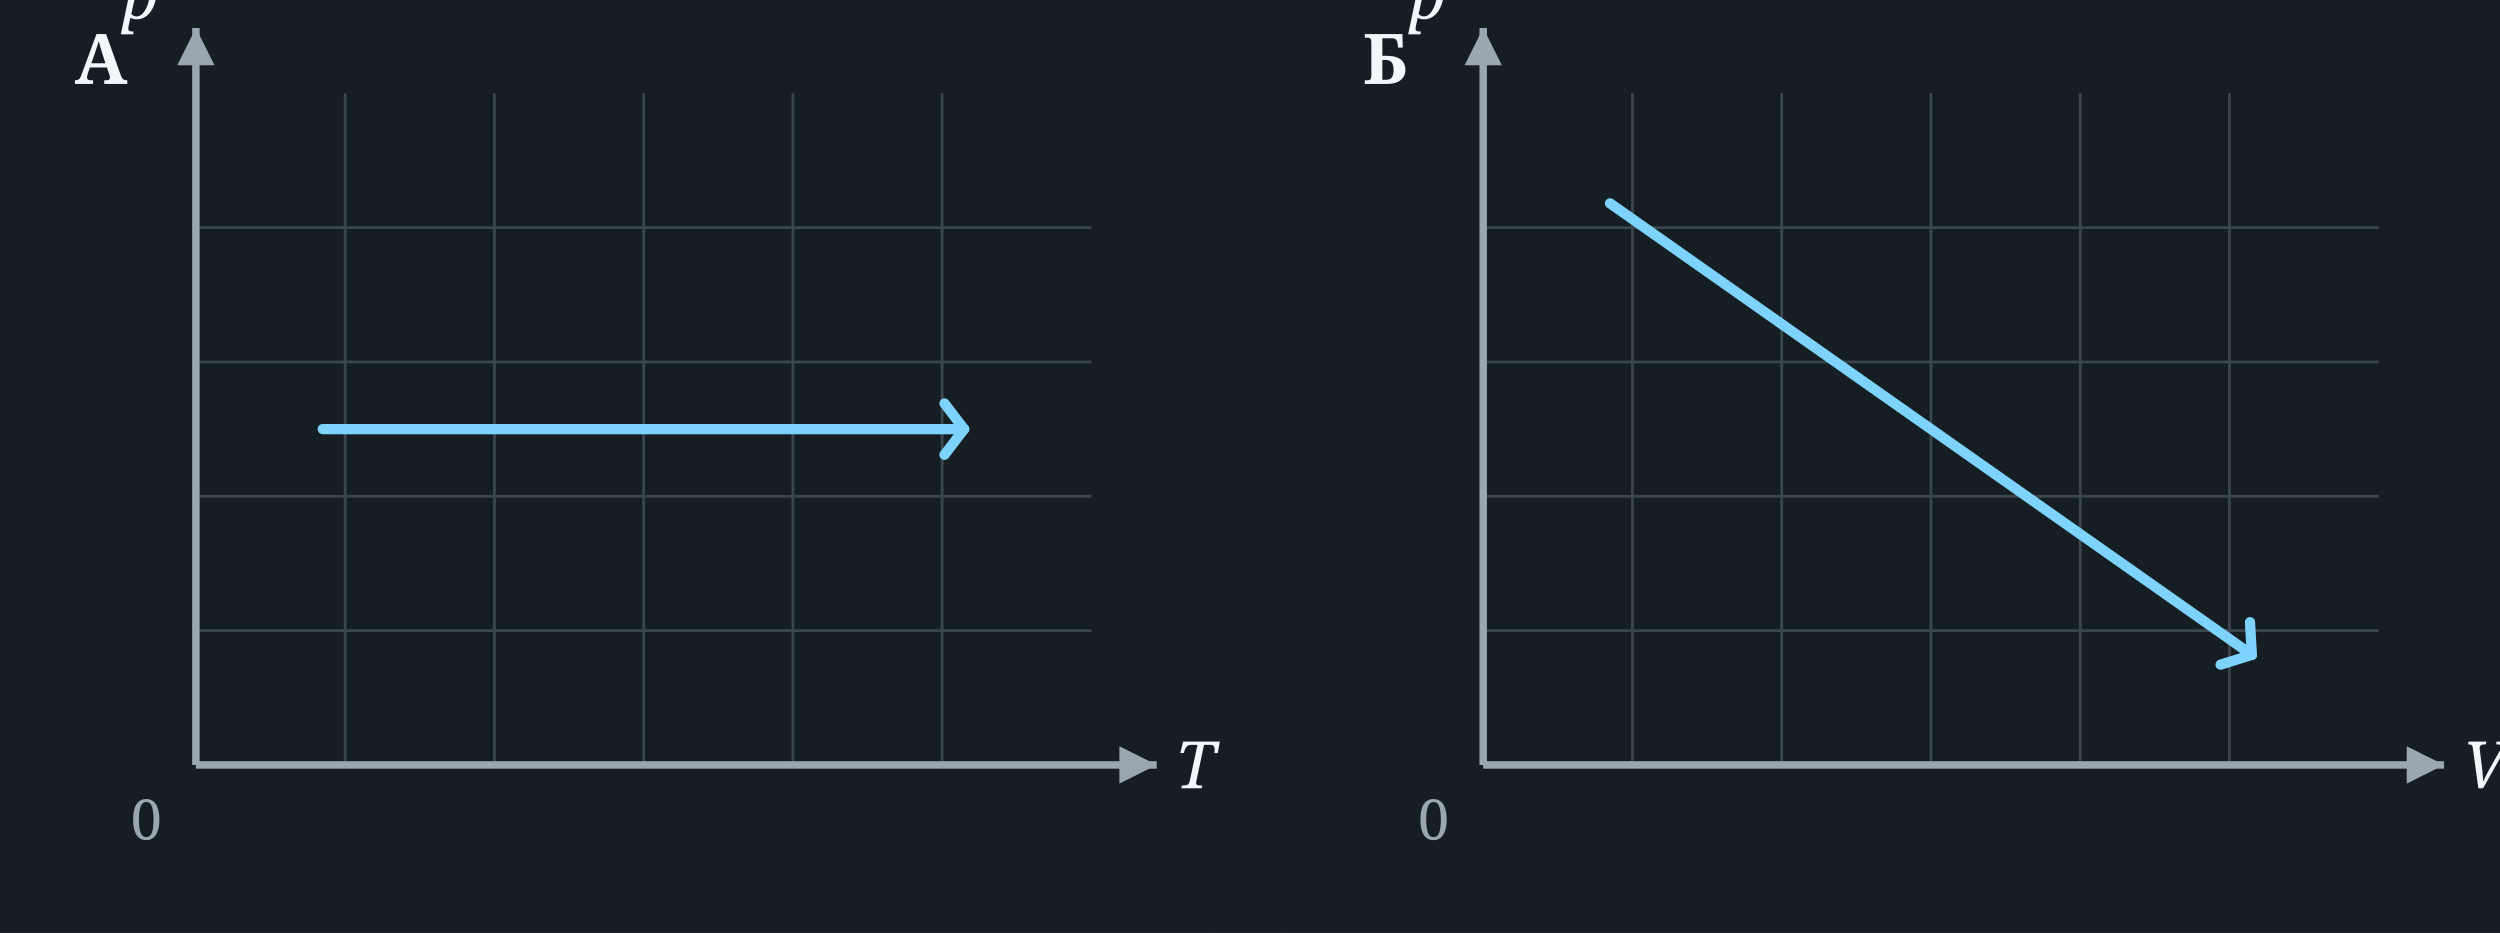
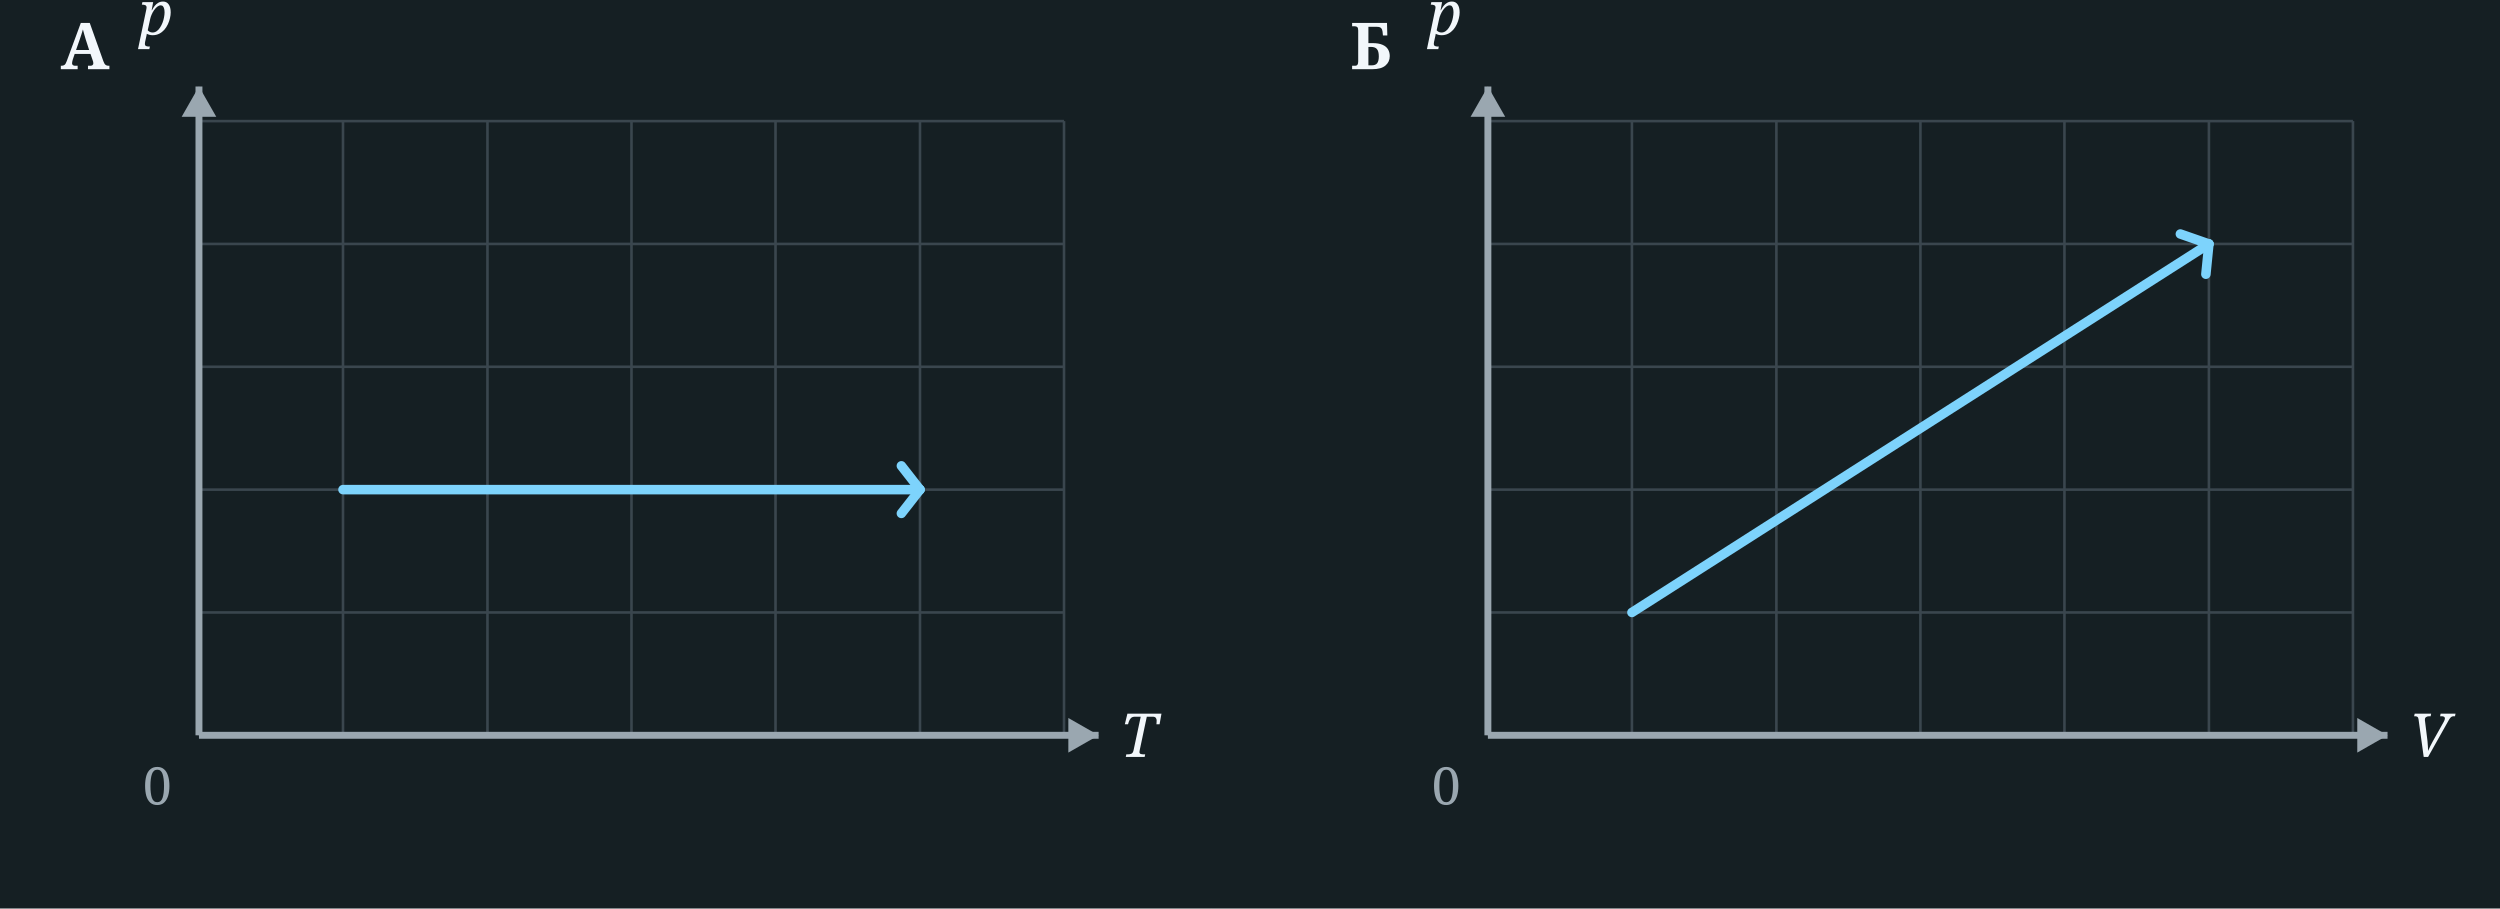
- <svg xmlns="http://www.w3.org/2000/svg" viewBox="0 0 536 200" width="536" height="200">
-   <rect x="0" y="0" width="536" height="200" fill="#151F23" />
-   <rect x="260" y="0" width="16" height="200" fill="#151F23" />
-   <g>
-     <rect x="0" y="0" width="260" height="200" fill="#151F23" />
-     <line x1="74.0" y1="20" x2="74.0" y2="164" stroke="#3A464E" stroke-width="0.6" />
-     <line x1="106.0" y1="20" x2="106.0" y2="164" stroke="#3A464E" stroke-width="0.6" />
-     <line x1="138.0" y1="20" x2="138.0" y2="164" stroke="#3A464E" stroke-width="0.6" />
-     <line x1="170.0" y1="20" x2="170.0" y2="164" stroke="#3A464E" stroke-width="0.6" />
-     <line x1="202.0" y1="20" x2="202.0" y2="164" stroke="#3A464E" stroke-width="0.6" />
-     <line x1="42" y1="48.8" x2="234" y2="48.8" stroke="#3A464E" stroke-width="0.6" />
-     <line x1="42" y1="77.6" x2="234" y2="77.6" stroke="#3A464E" stroke-width="0.6" />
-     <line x1="42" y1="106.4" x2="234" y2="106.4" stroke="#3A464E" stroke-width="0.6" />
-     <line x1="42" y1="135.2" x2="234" y2="135.2" stroke="#3A464E" stroke-width="0.6" />
-     <line x1="42" y1="164" x2="42" y2="6" stroke="#9AA7B0" stroke-width="1.6" />
-     <polygon points="38,14 46,14 42,6 " fill="#9AA7B0" />
-     <line x1="42" y1="164" x2="248" y2="164" stroke="#9AA7B0" stroke-width="1.6" />
-     <polygon points="240,160 240,168 248,164 " fill="#9AA7B0" />
-     <text x="252" y="169" font-family="Georgia, serif" font-style="italic" font-size="14" fill="#F2F7FB">T</text>
-     <text x="26" y="4" font-family="Georgia, serif" font-style="italic" font-size="14" fill="#F2F7FB">p</text>
-     <text x="28" y="180" font-family="Georgia, serif" font-size="12" fill="#9AA7B0">0</text>
-     <path d="M 69.2,92.0 L 206.7,92.0" fill="none" stroke="#7dd3fc" stroke-width="2.2" stroke-linecap="round" stroke-linejoin="round" />
-     <line x1="206.7" y1="92.0" x2="202.5" y2="86.5" stroke="#7dd3fc" stroke-width="2.2" stroke-linecap="round" />
-     <line x1="206.7" y1="92.0" x2="202.5" y2="97.5" stroke="#7dd3fc" stroke-width="2.2" stroke-linecap="round" />
-   </g>
-   <g>
-     <rect x="276" y="0" width="260" height="200" fill="#151F23" />
-     <line x1="350.0" y1="20" x2="350.0" y2="164" stroke="#3A464E" stroke-width="0.6" />
-     <line x1="382.0" y1="20" x2="382.0" y2="164" stroke="#3A464E" stroke-width="0.6" />
-     <line x1="414.0" y1="20" x2="414.0" y2="164" stroke="#3A464E" stroke-width="0.6" />
-     <line x1="446.0" y1="20" x2="446.0" y2="164" stroke="#3A464E" stroke-width="0.6" />
-     <line x1="478.0" y1="20" x2="478.0" y2="164" stroke="#3A464E" stroke-width="0.6" />
-     <line x1="318" y1="48.8" x2="510" y2="48.8" stroke="#3A464E" stroke-width="0.6" />
-     <line x1="318" y1="77.6" x2="510" y2="77.6" stroke="#3A464E" stroke-width="0.6" />
-     <line x1="318" y1="106.4" x2="510" y2="106.4" stroke="#3A464E" stroke-width="0.6" />
-     <line x1="318" y1="135.2" x2="510" y2="135.2" stroke="#3A464E" stroke-width="0.6" />
-     <line x1="318" y1="164" x2="318" y2="6" stroke="#9AA7B0" stroke-width="1.6" />
-     <polygon points="314,14 322,14 318,6 " fill="#9AA7B0" />
-     <line x1="318" y1="164" x2="524" y2="164" stroke="#9AA7B0" stroke-width="1.6" />
-     <polygon points="516,160 516,168 524,164 " fill="#9AA7B0" />
-     <text x="528" y="169" font-family="Georgia, serif" font-style="italic" font-size="14" fill="#F2F7FB">V</text>
-     <text x="302" y="4" font-family="Georgia, serif" font-style="italic" font-size="14" fill="#F2F7FB">p</text>
-     <text x="304" y="180" font-family="Georgia, serif" font-size="12" fill="#9AA7B0">0</text>
-     <path d="M 345.2,43.6 L 482.8,140.4" fill="none" stroke="#7dd3fc" stroke-width="2.2" stroke-linecap="round" stroke-linejoin="round" />
-     <line x1="482.8" y1="140.4" x2="482.4" y2="133.4" stroke="#7dd3fc" stroke-width="2.2" stroke-linecap="round" />
-     <line x1="482.8" y1="140.4" x2="476.1" y2="142.5" stroke="#7dd3fc" stroke-width="2.2" stroke-linecap="round" />
-   </g>
-   <text x="16" y="18" font-family="Georgia, serif" font-size="15" fill="#F2F7FB" font-weight="bold">А</text>
-   <text x="292" y="18" font-family="Georgia, serif" font-size="15" fill="#F2F7FB" font-weight="bold">Б</text>
+ <svg xmlns="http://www.w3.org/2000/svg" viewBox="0 0 578 210" width="578" height="210">
+   <rect x="0" y="0" width="578" height="210" fill="#151F23" />
+   <rect x="280" y="0" width="18" height="210" fill="#151F23" />
+   <rect x="0" y="0" width="280" height="210" fill="#151F23" />
+   <line x1="46.0" y1="28" x2="46.0" y2="170" stroke="#3A464E" stroke-width="0.6" />
+   <line x1="79.3" y1="28" x2="79.3" y2="170" stroke="#3A464E" stroke-width="0.6" />
+   <line x1="112.7" y1="28" x2="112.7" y2="170" stroke="#3A464E" stroke-width="0.6" />
+   <line x1="146.0" y1="28" x2="146.0" y2="170" stroke="#3A464E" stroke-width="0.6" />
+   <line x1="179.3" y1="28" x2="179.3" y2="170" stroke="#3A464E" stroke-width="0.6" />
+   <line x1="212.7" y1="28" x2="212.7" y2="170" stroke="#3A464E" stroke-width="0.6" />
+   <line x1="246.0" y1="28" x2="246.0" y2="170" stroke="#3A464E" stroke-width="0.6" />
+   <line x1="46" y1="28.0" x2="246" y2="28.0" stroke="#3A464E" stroke-width="0.6" />
+   <line x1="46" y1="56.4" x2="246" y2="56.4" stroke="#3A464E" stroke-width="0.6" />
+   <line x1="46" y1="84.8" x2="246" y2="84.8" stroke="#3A464E" stroke-width="0.6" />
+   <line x1="46" y1="113.2" x2="246" y2="113.2" stroke="#3A464E" stroke-width="0.6" />
+   <line x1="46" y1="141.6" x2="246" y2="141.6" stroke="#3A464E" stroke-width="0.6" />
+   <line x1="46" y1="170.0" x2="246" y2="170.0" stroke="#3A464E" stroke-width="0.6" />
+   <line x1="46" y1="170" x2="46" y2="20" stroke="#9AA7B0" stroke-width="1.6" />
+   <polygon points="42,27 50,27 46,20 " fill="#9AA7B0" />
+   <line x1="46" y1="170" x2="254" y2="170" stroke="#9AA7B0" stroke-width="1.6" />
+   <polygon points="247,166 247,174 254,170 " fill="#9AA7B0" />
+   <text x="259" y="175" font-family="Georgia, serif" font-style="italic" font-size="14" fill="#F2F7FB">T</text>
+   <text x="32" y="8" font-family="Georgia, serif" font-style="italic" font-size="14" fill="#F2F7FB">p</text>
+   <text x="33" y="186" font-family="Georgia, serif" font-size="12" fill="#9AA7B0">0</text>
+   <path d="M 79.3,113.2 L 212.7,113.2" fill="none" stroke="#7dd3fc" stroke-width="2.2" stroke-linecap="round" stroke-linejoin="round" />
+   <line x1="212.7" y1="113.2" x2="208.4" y2="107.7" stroke="#7dd3fc" stroke-width="2.2" stroke-linecap="round" />
+   <line x1="212.7" y1="113.2" x2="208.4" y2="118.7" stroke="#7dd3fc" stroke-width="2.2" stroke-linecap="round" />
+   <rect x="298" y="0" width="280" height="210" fill="#151F23" />
+   <line x1="344.0" y1="28" x2="344.0" y2="170" stroke="#3A464E" stroke-width="0.6" />
+   <line x1="377.3" y1="28" x2="377.3" y2="170" stroke="#3A464E" stroke-width="0.6" />
+   <line x1="410.7" y1="28" x2="410.7" y2="170" stroke="#3A464E" stroke-width="0.6" />
+   <line x1="444.0" y1="28" x2="444.0" y2="170" stroke="#3A464E" stroke-width="0.6" />
+   <line x1="477.3" y1="28" x2="477.3" y2="170" stroke="#3A464E" stroke-width="0.6" />
+   <line x1="510.7" y1="28" x2="510.7" y2="170" stroke="#3A464E" stroke-width="0.6" />
+   <line x1="544.0" y1="28" x2="544.0" y2="170" stroke="#3A464E" stroke-width="0.6" />
+   <line x1="344" y1="28.0" x2="544" y2="28.0" stroke="#3A464E" stroke-width="0.6" />
+   <line x1="344" y1="56.4" x2="544" y2="56.4" stroke="#3A464E" stroke-width="0.6" />
+   <line x1="344" y1="84.8" x2="544" y2="84.8" stroke="#3A464E" stroke-width="0.6" />
+   <line x1="344" y1="113.2" x2="544" y2="113.2" stroke="#3A464E" stroke-width="0.6" />
+   <line x1="344" y1="141.6" x2="544" y2="141.6" stroke="#3A464E" stroke-width="0.6" />
+   <line x1="344" y1="170.0" x2="544" y2="170.0" stroke="#3A464E" stroke-width="0.6" />
+   <line x1="344" y1="170" x2="344" y2="20" stroke="#9AA7B0" stroke-width="1.6" />
+   <polygon points="340,27 348,27 344,20 " fill="#9AA7B0" />
+   <line x1="344" y1="170" x2="552" y2="170" stroke="#9AA7B0" stroke-width="1.6" />
+   <polygon points="545,166 545,174 552,170 " fill="#9AA7B0" />
+   <text x="557" y="175" font-family="Georgia, serif" font-style="italic" font-size="14" fill="#F2F7FB">V</text>
+   <text x="330" y="8" font-family="Georgia, serif" font-style="italic" font-size="14" fill="#F2F7FB">p</text>
+   <text x="331" y="186" font-family="Georgia, serif" font-size="12" fill="#9AA7B0">0</text>
+   <path d="M 377.3,141.6 L 510.7,56.4" fill="none" stroke="#7dd3fc" stroke-width="2.2" stroke-linecap="round" stroke-linejoin="round" />
+   <line x1="510.7" y1="56.4" x2="504.1" y2="54.1" stroke="#7dd3fc" stroke-width="2.2" stroke-linecap="round" />
+   <line x1="510.7" y1="56.4" x2="510.0" y2="63.4" stroke="#7dd3fc" stroke-width="2.2" stroke-linecap="round" />
+   <text x="14" y="16" font-family="Georgia, serif" font-size="15" fill="#F2F7FB" font-weight="bold">А</text>
+   <text x="312" y="16" font-family="Georgia, serif" font-size="15" fill="#F2F7FB" font-weight="bold">Б</text>
</svg>
